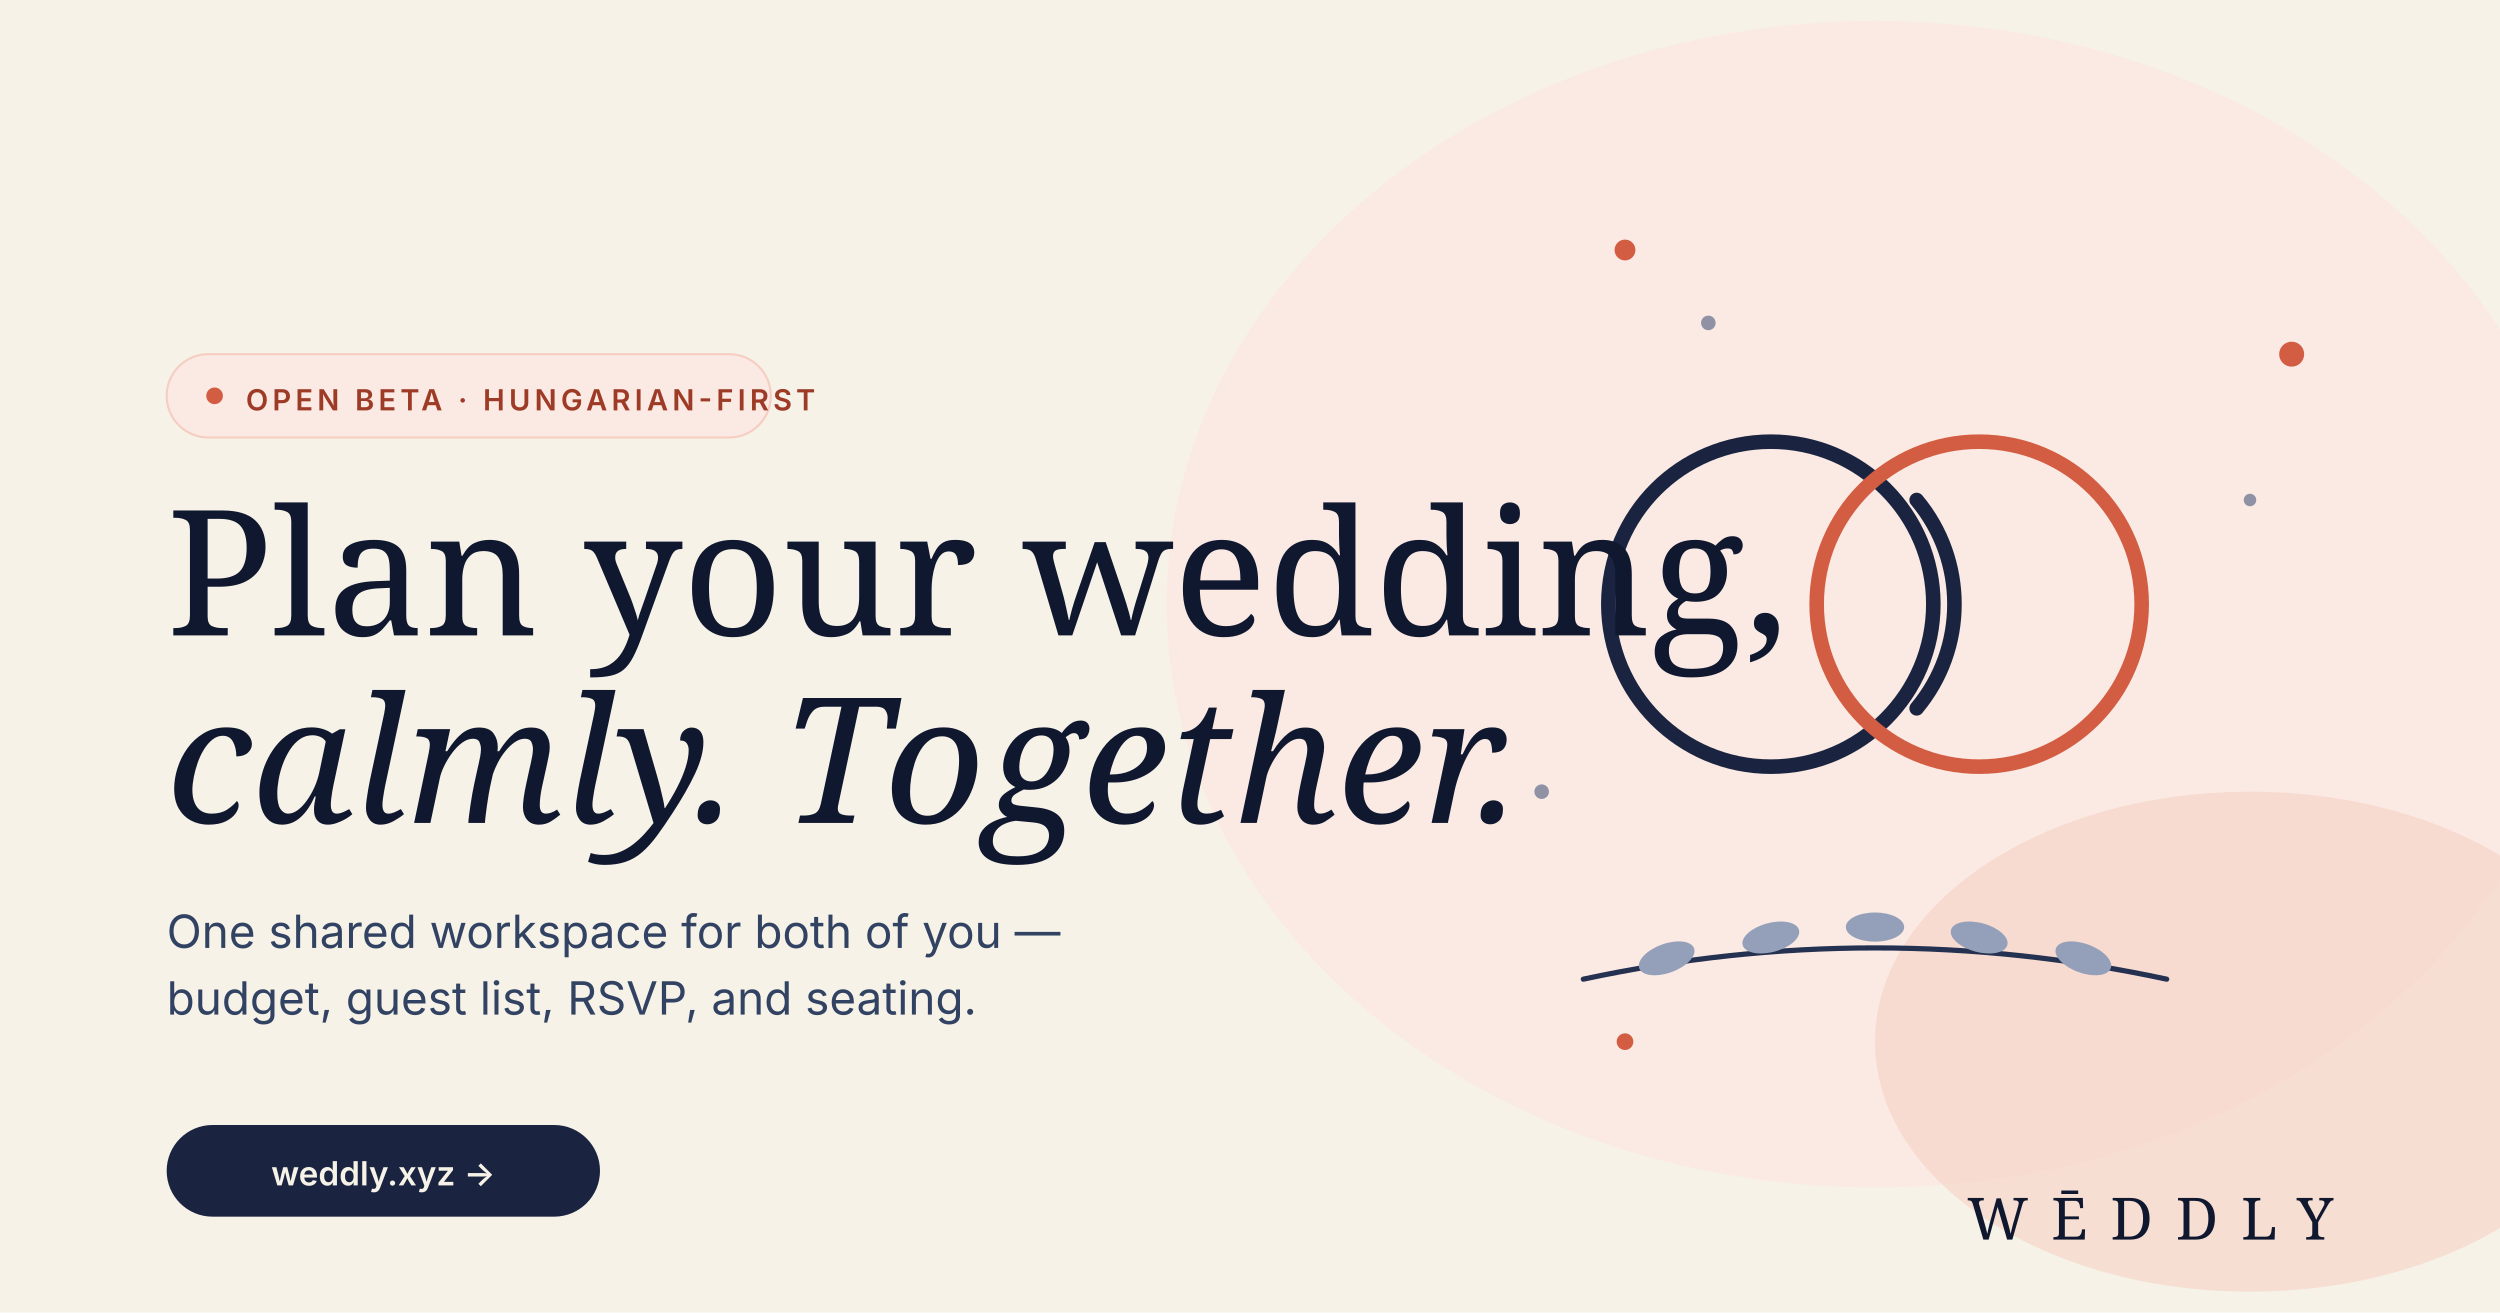
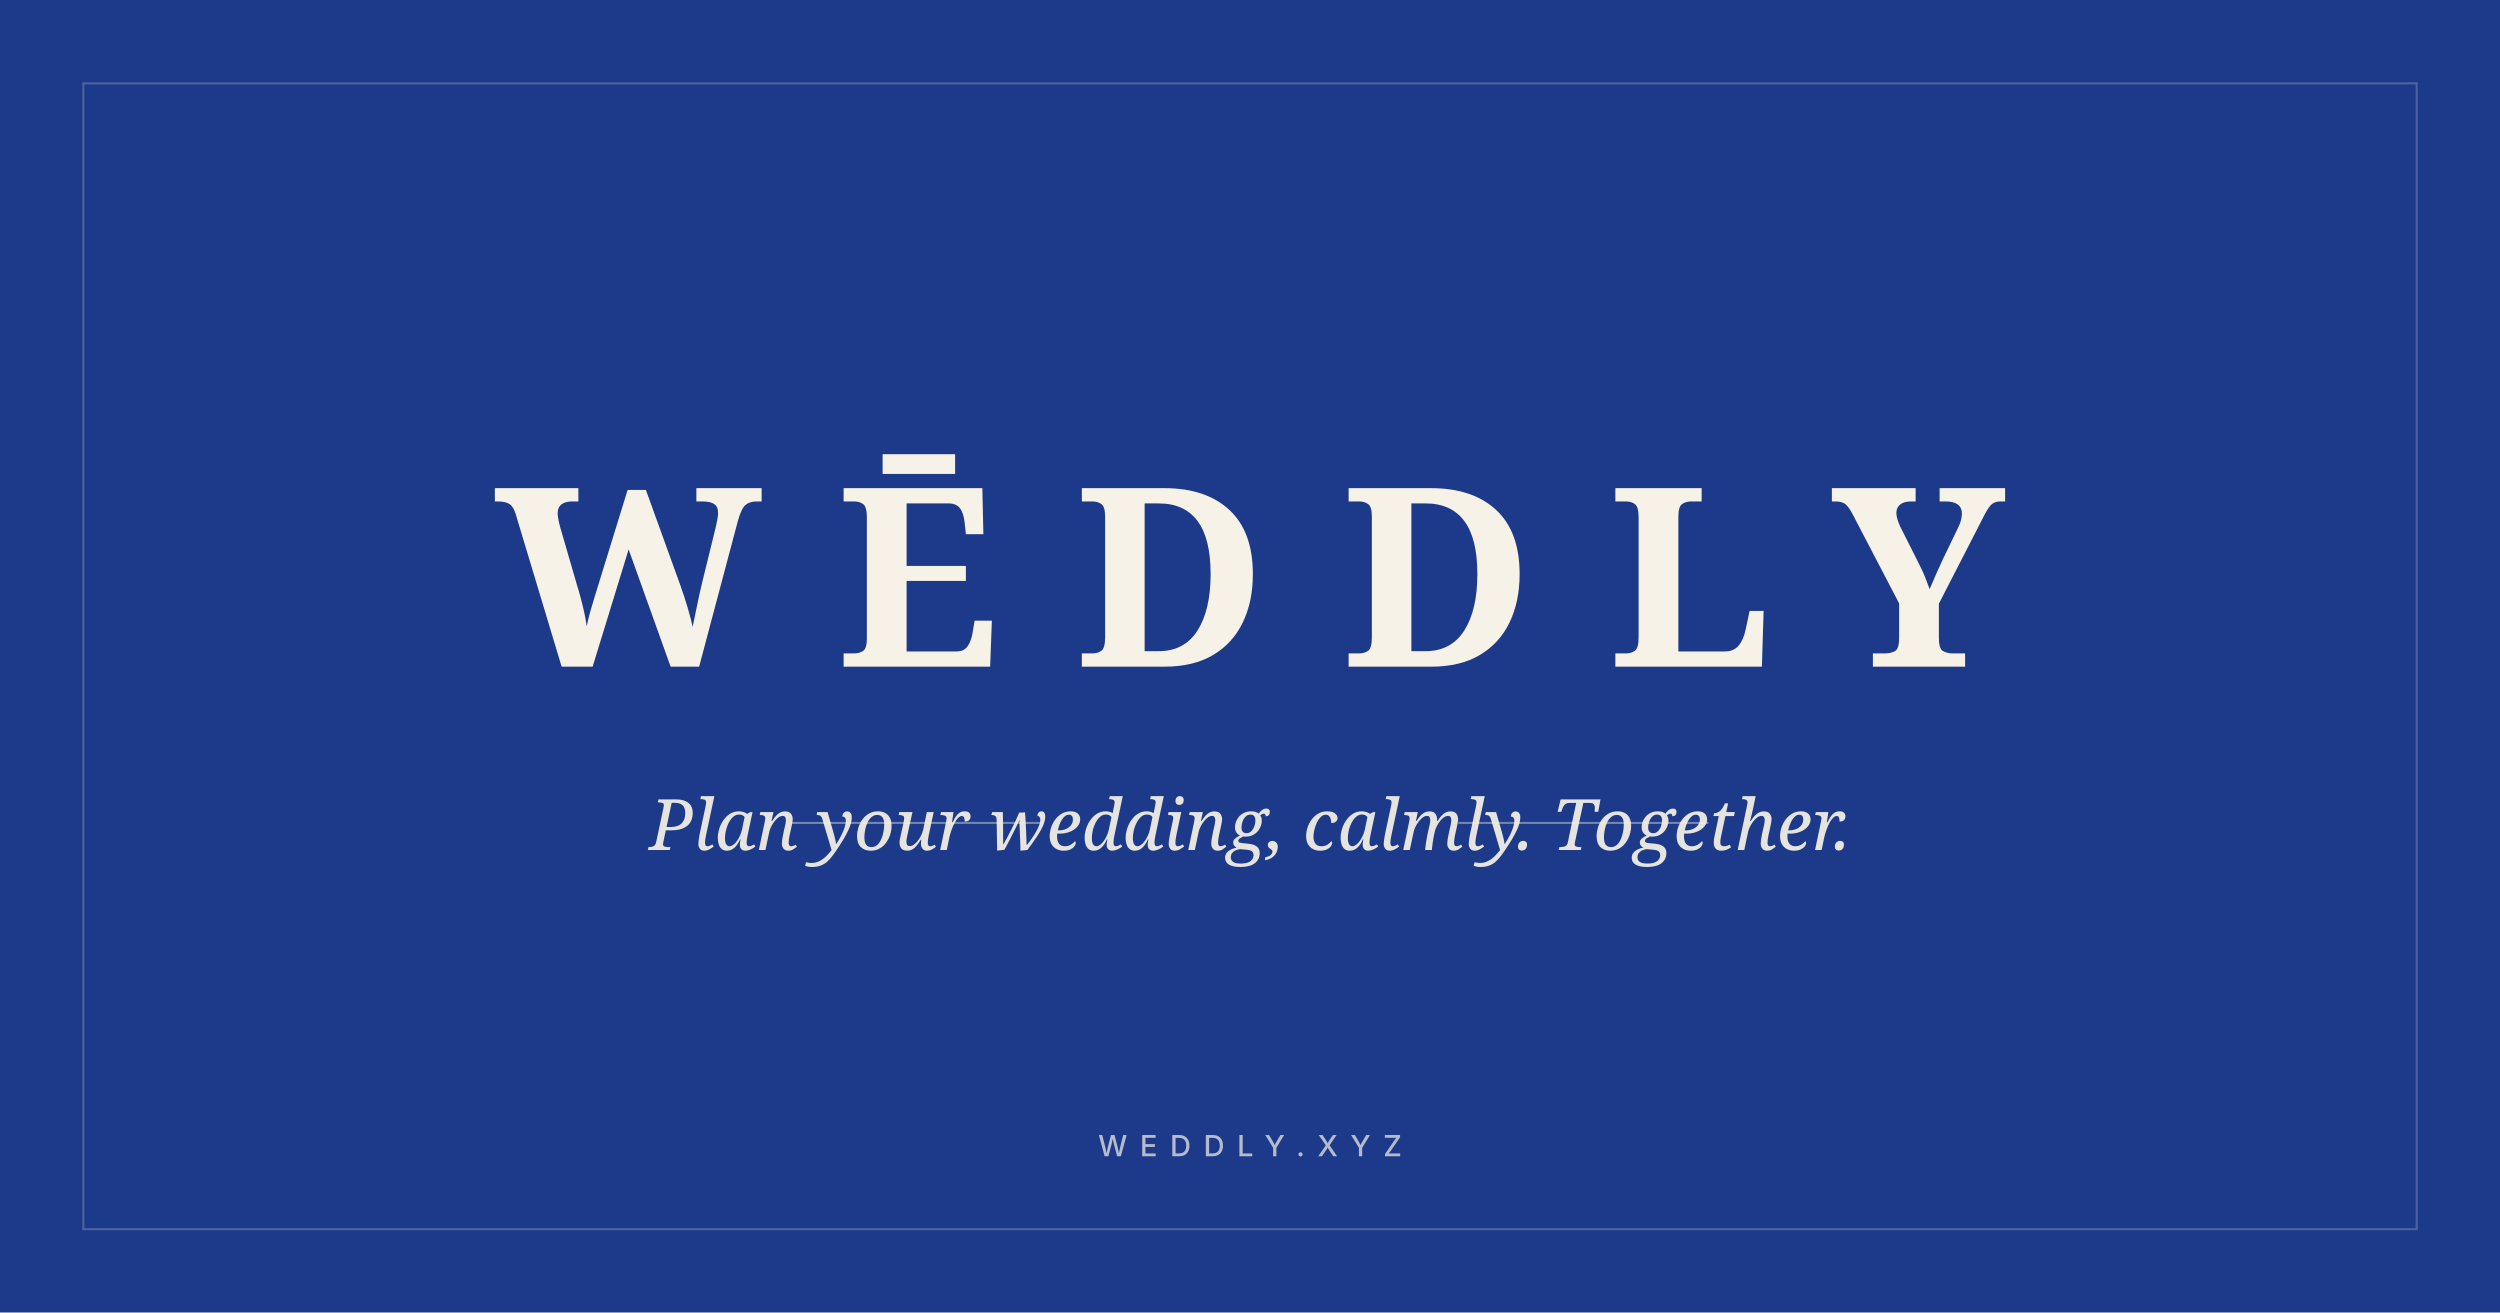
<svg xmlns="http://www.w3.org/2000/svg" width="1200" height="630" viewBox="0 0 1200 630">
-   <rect width="1200" height="630" fill="#f6f2e7" />
-   <ellipse cx="900" cy="290" rx="340" ry="280" fill="#fbe9e3" opacity="0.85" />
-   <ellipse cx="1080" cy="500" rx="180" ry="120" fill="#f5cdc1" opacity="0.55" />
-   <g fill="#d35d42">
-     <circle cx="780" cy="120" r="5" />
-     <circle cx="1100" cy="170" r="6" />
-     <circle cx="780" cy="500" r="4" />
-   </g>
-   <g fill="#46577a" opacity="0.6">
-     <circle cx="820" cy="155" r="3.5" />
-     <circle cx="1080" cy="240" r="3" />
-     <circle cx="740" cy="380" r="3.5" />
-   </g>
-   <circle cx="850" cy="290" r="78" fill="none" stroke="#1a2440" stroke-width="7" stroke-linecap="round" />
-   <circle cx="950" cy="290" r="78" fill="none" stroke="#d35d42" stroke-width="7" stroke-linecap="round" />
-   <path d="M 920 240 A 78 78 0 0 1 920 340" fill="none" stroke="#1a2440" stroke-width="7" stroke-linecap="round" />
-   <path d="M 760 470 Q 900 440 1040 470" fill="none" stroke="#243150" stroke-width="2.5" stroke-linecap="round" />
-   <g fill="#94a0b9">
-     <ellipse cx="800" cy="460" rx="14" ry="7" transform="rotate(-20 800 460)" />
-     <ellipse cx="850" cy="450" rx="14" ry="7" transform="rotate(-15 850 450)" />
-     <ellipse cx="900" cy="445" rx="14" ry="7" />
-     <ellipse cx="950" cy="450" rx="14" ry="7" transform="rotate(15 950 450)" />
-     <ellipse cx="1000" cy="460" rx="14" ry="7" transform="rotate(20 1000 460)" />
-   </g>
-   <rect x="80" y="170" width="290" height="40" rx="20" fill="#fbe9e3" stroke="#f5cdc1" />
-   <circle cx="103" cy="190" r="4" fill="#d35d42" />
-   <text x="118" y="197" font-family="'Inter', system-ui, sans-serif" font-size="14" font-weight="600" fill="#9d3b27" letter-spacing="2">OPEN BETA · HUNGARIAN-FIRST</text>
-   <text x="80" y="305" font-family="'Cormorant Garamond', Georgia, serif" font-size="84" font-weight="500" fill="#101830">Plan your wedding,</text>
-   <text x="80" y="395" font-family="'Cormorant Garamond', Georgia, serif" font-size="84" font-weight="500" font-style="italic" fill="#101830">calmly. Together.</text>
-   <text x="80" y="455" font-family="'Inter', system-ui, sans-serif" font-size="22" fill="#314262">One shared workspace for both of you —</text>
-   <text x="80" y="487" font-family="'Inter', system-ui, sans-serif" font-size="22" fill="#314262">budget, guest list, RSVP, and seating.</text>
-   <rect x="80" y="540" width="208" height="44" rx="22" fill="#1a2440" />
-   <text x="184" y="569" font-family="'Inter', system-ui, sans-serif" font-size="16" font-weight="600" fill="#f6f2e7" text-anchor="middle">weddly.xyz  →</text>
-   <text x="1120" y="595" font-family="'Cormorant Garamond', Georgia, serif" font-size="28" font-weight="400" letter-spacing="11" fill="#101830" text-anchor="end">WĒDDLY</text>
+   <rect width="1200" height="630" fill="#1d3a8a" />
+   <rect x="40" y="40" width="1120" height="550" fill="none" stroke="#f6f2e7" stroke-width="1" stroke-opacity="0.22" />
+   <text x="600" y="320" font-family="'Cormorant Garamond', Georgia, serif" font-size="120" font-weight="600" letter-spacing="36" fill="#f6f2e7" text-anchor="middle">WĒDDLY</text>
+   <line x1="380" y1="395" x2="500" y2="395" stroke="#f6f2e7" stroke-width="1" stroke-opacity="0.4" />
+   <line x1="700" y1="395" x2="820" y2="395" stroke="#f6f2e7" stroke-width="1" stroke-opacity="0.4" />
+   <text x="600" y="408" font-family="'Cormorant Garamond', Georgia, serif" font-size="34" font-style="italic" fill="#f6f2e7" fill-opacity="0.92" text-anchor="middle">Plan your wedding, calmly. Together.</text>
+   <text x="600" y="555" font-family="'Inter', system-ui, sans-serif" font-size="14" font-weight="500" letter-spacing="6" fill="#f6f2e7" fill-opacity="0.7" text-anchor="middle">WEDDLY.XYZ</text>
</svg>
